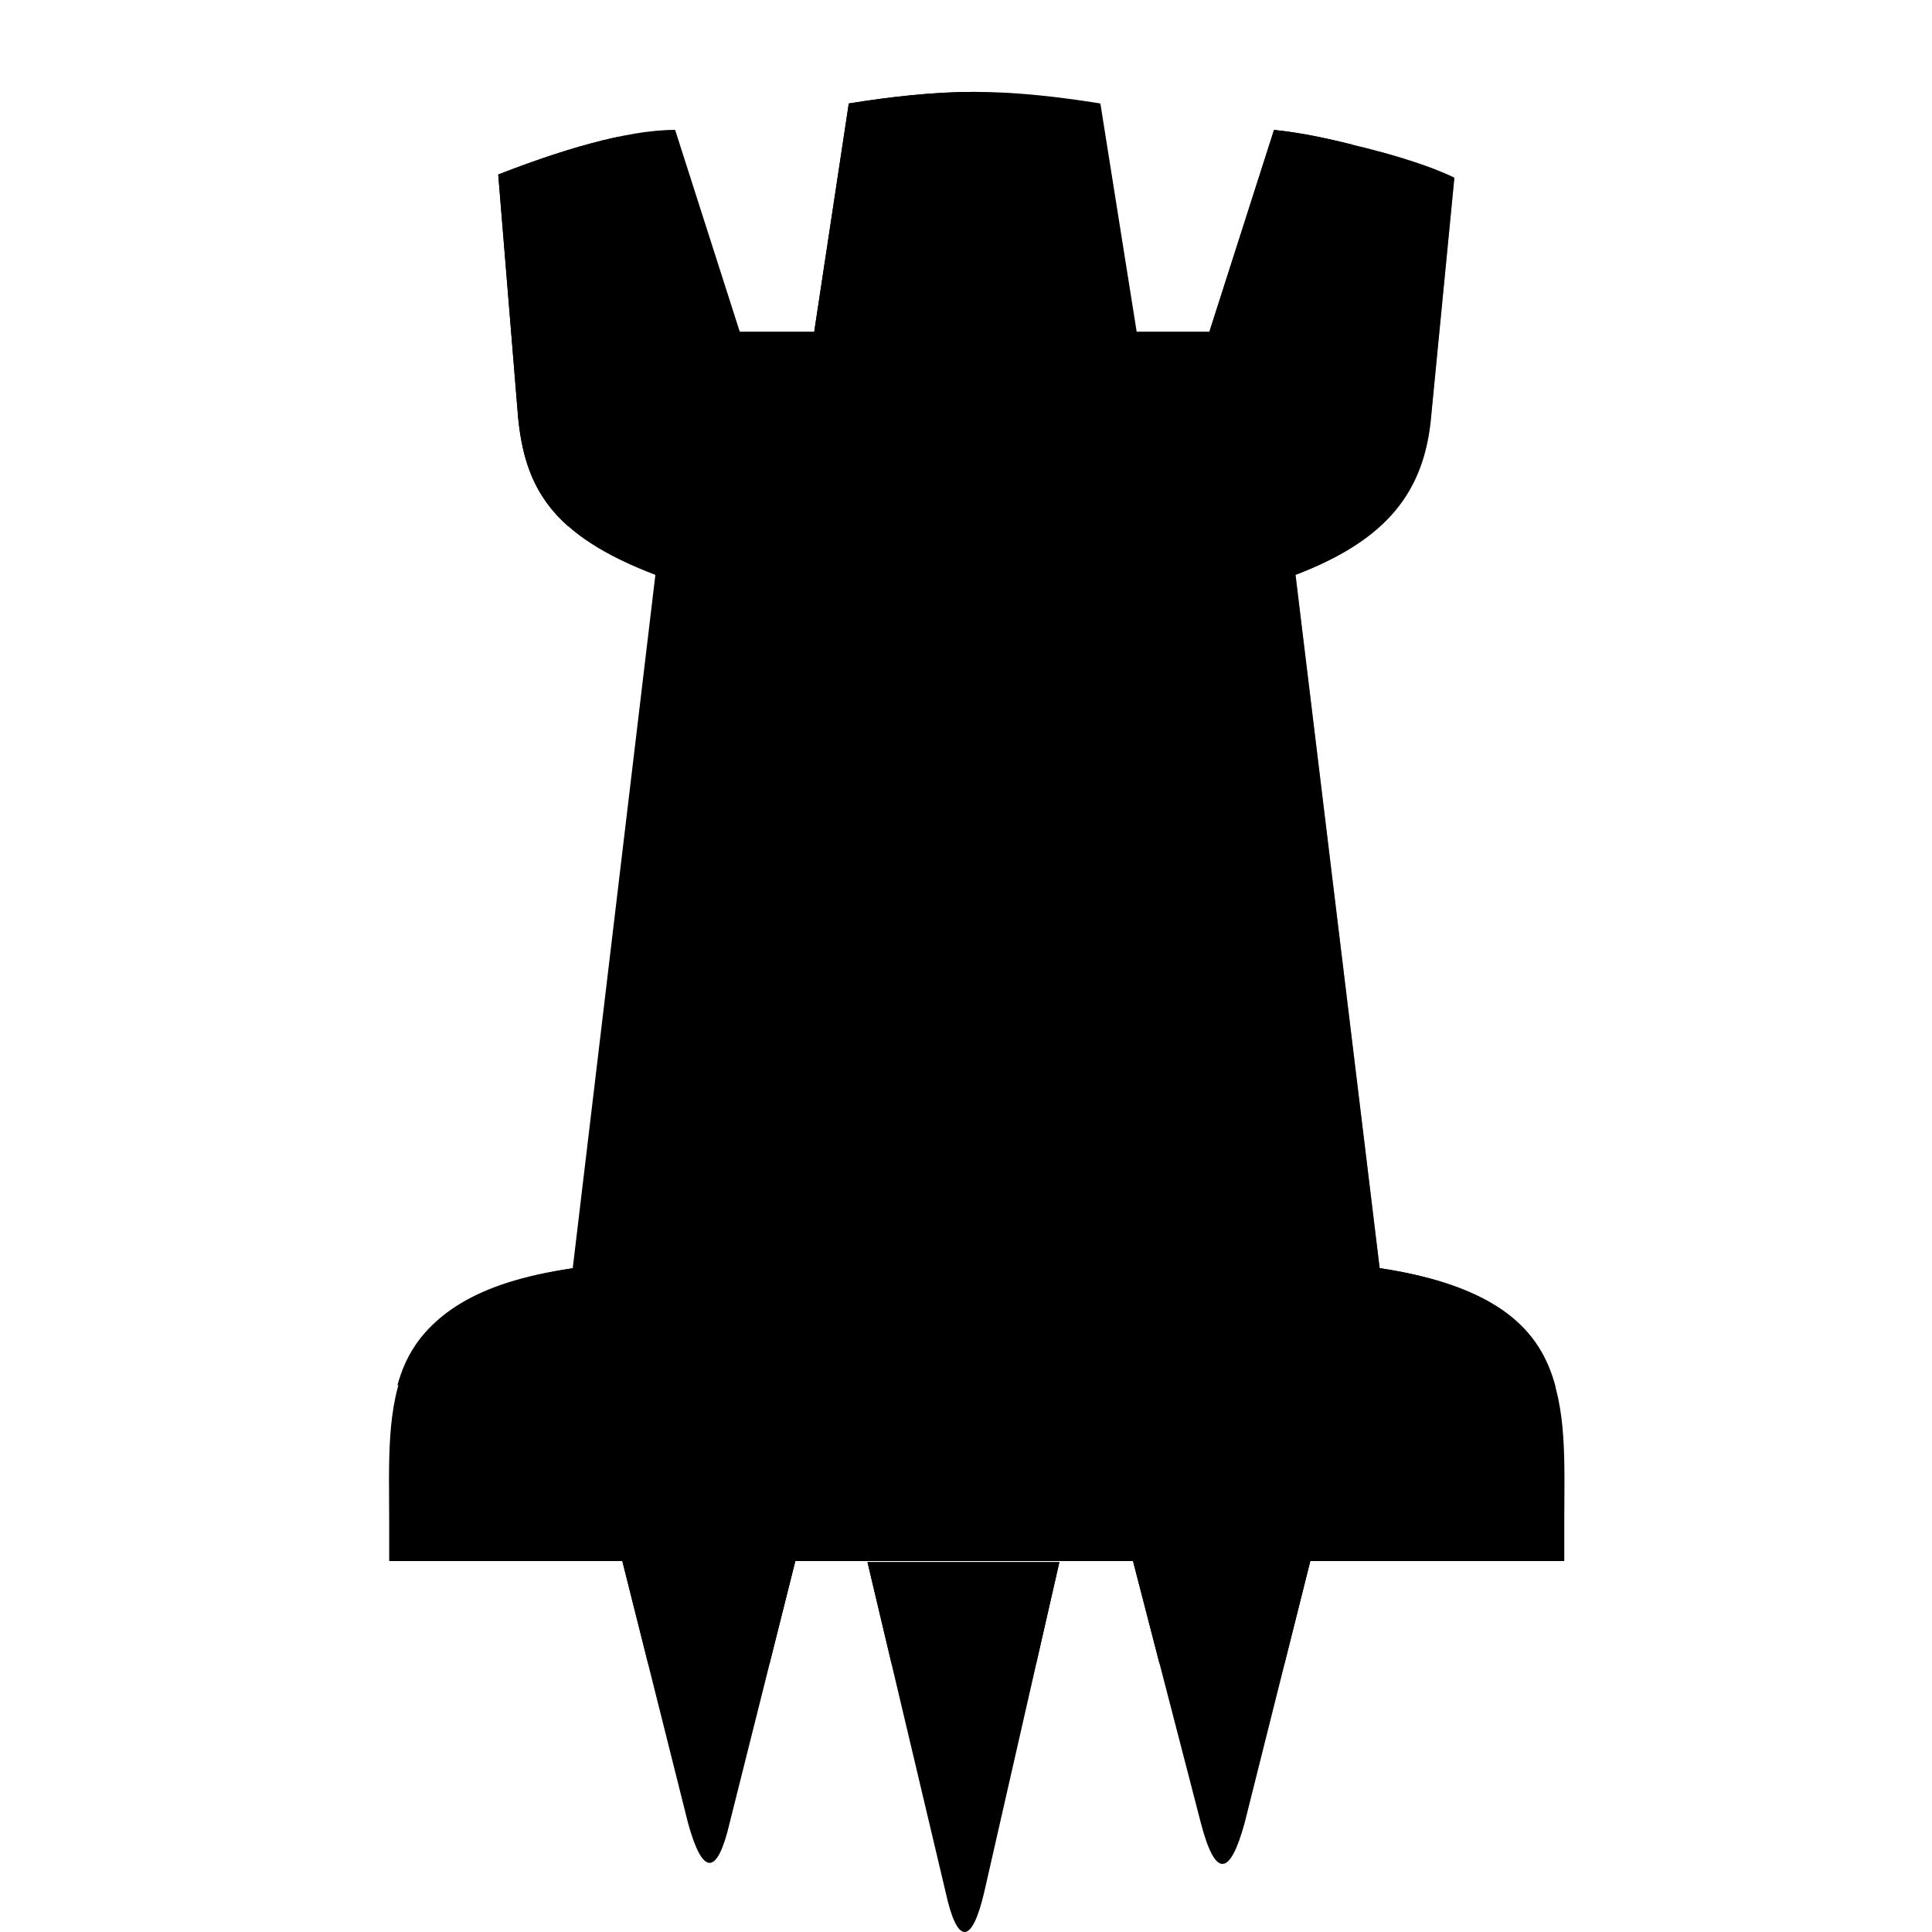
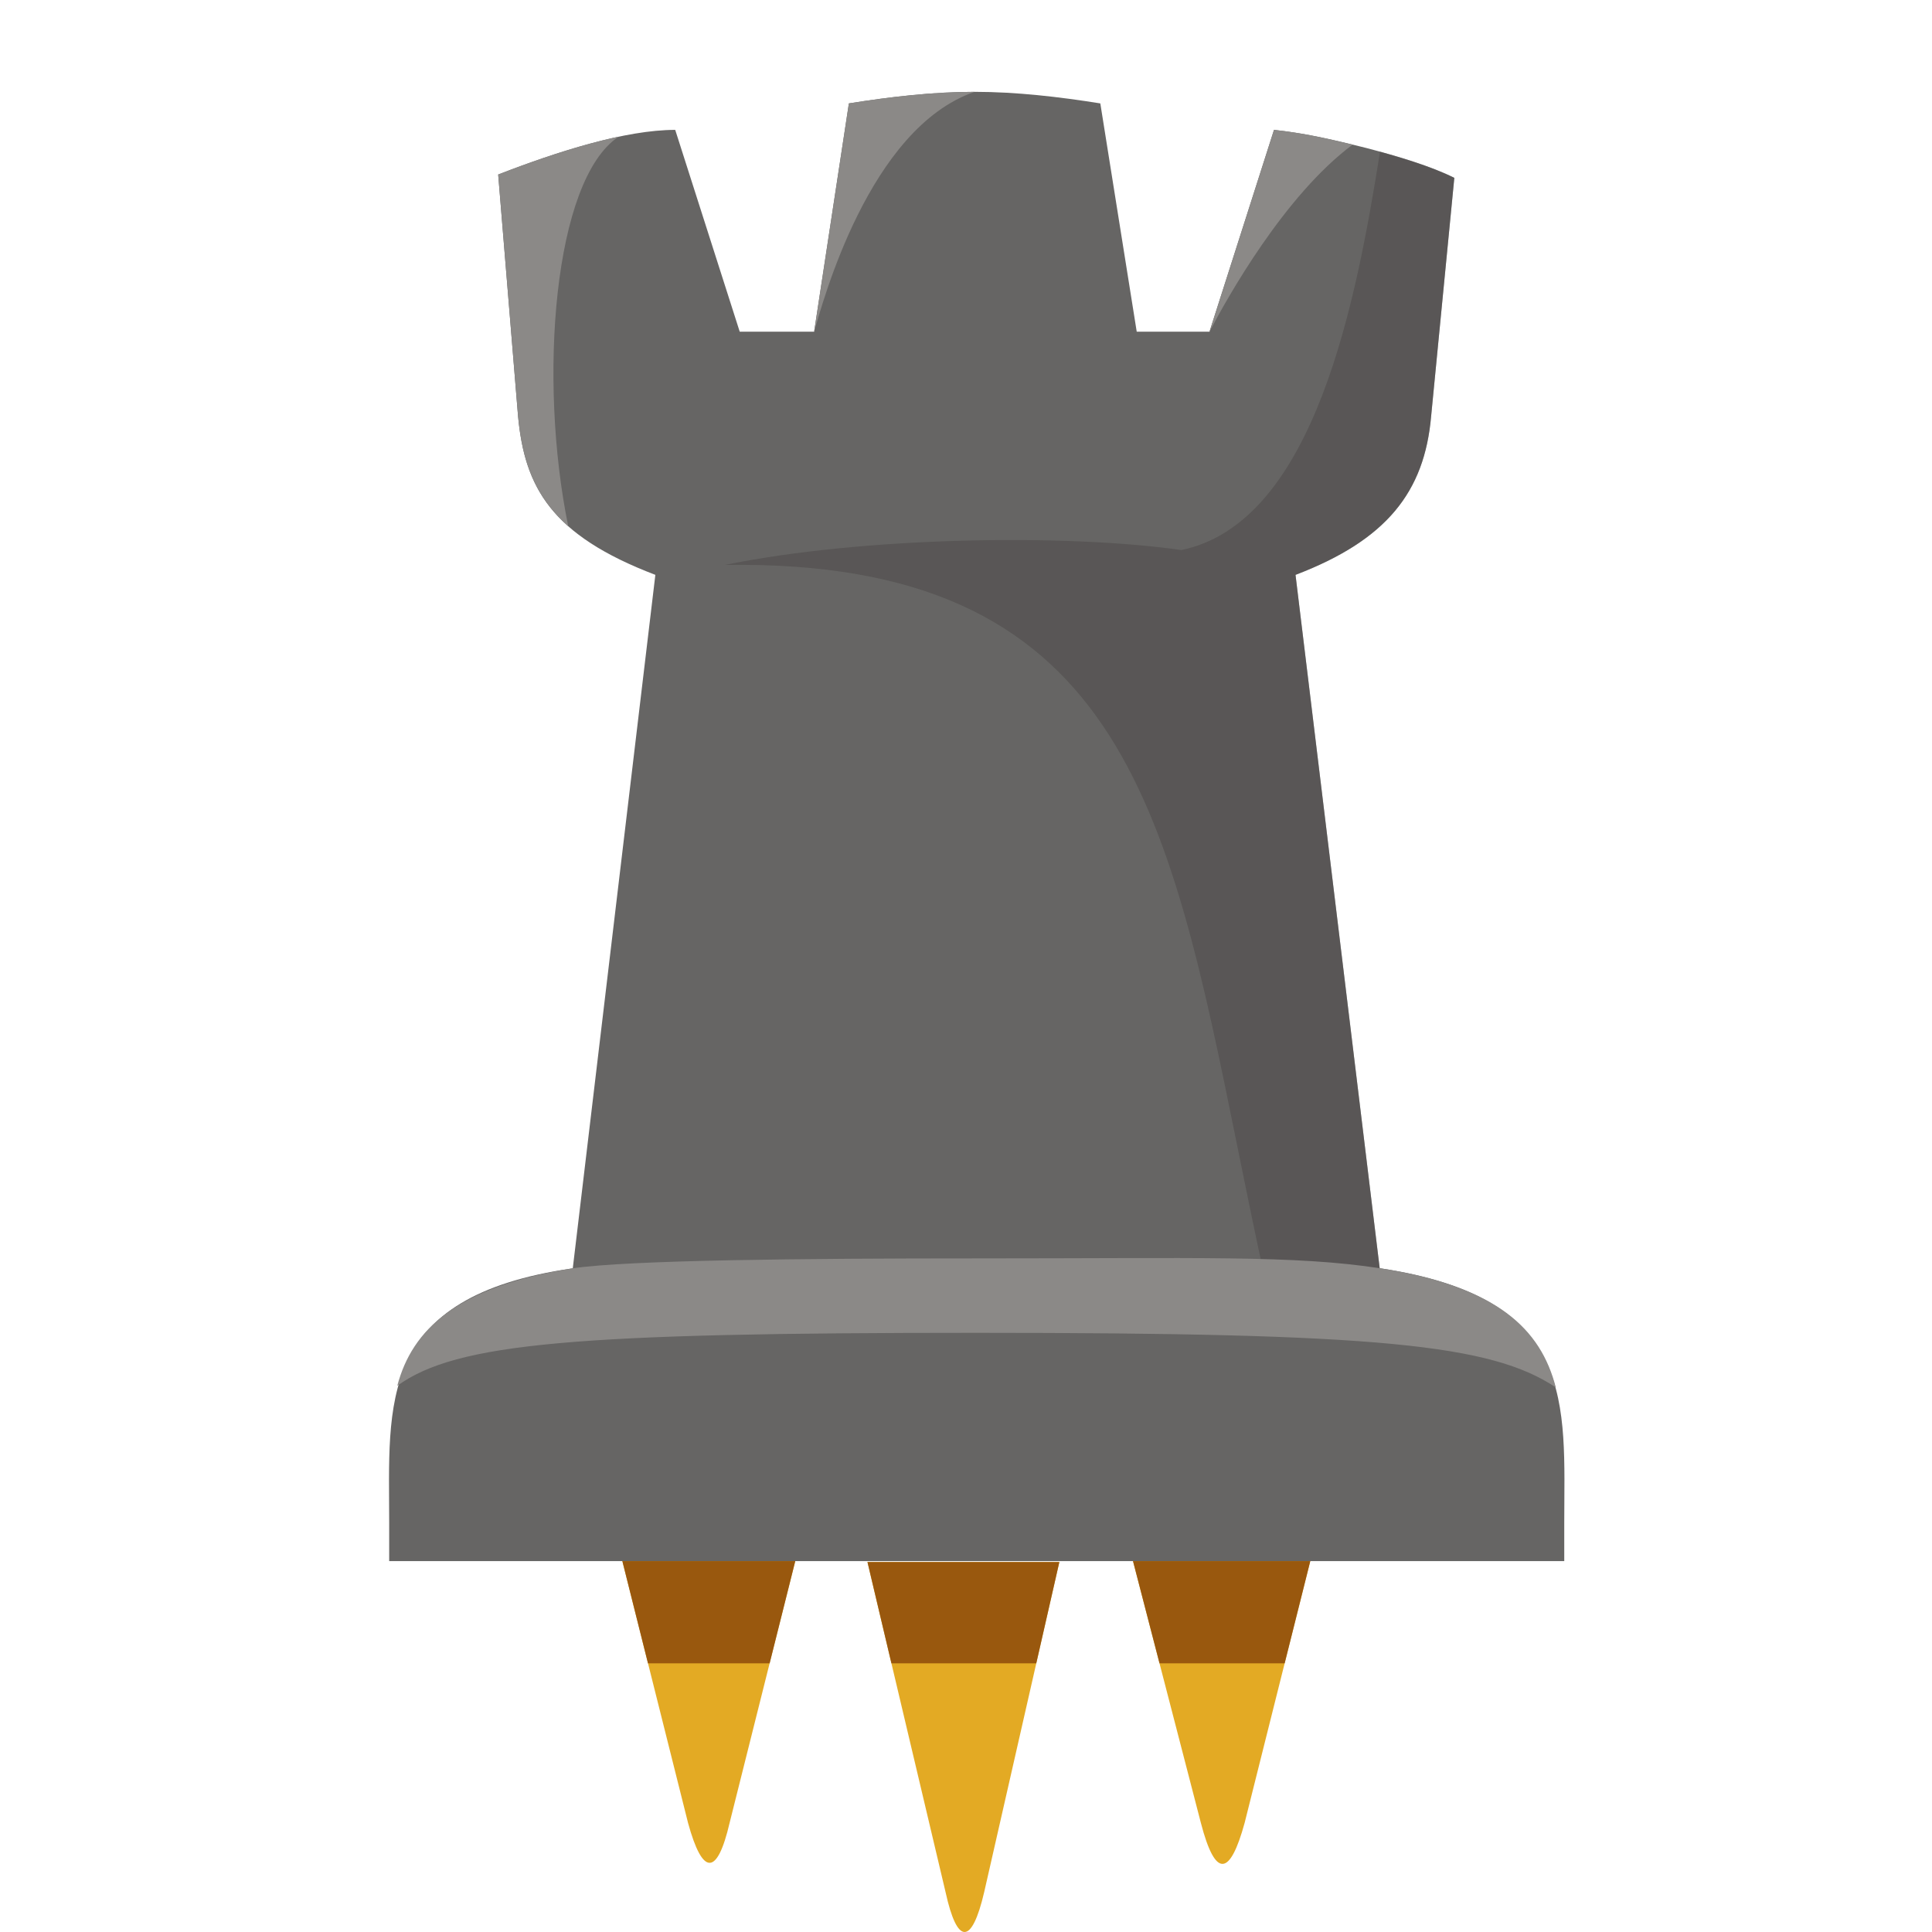
- <svg xmlns="http://www.w3.org/2000/svg" viewBox="0 0 90 90">
-   <path d="M51.26,4.82L52.95,15.45L56.34,15.45L59.35,6.05C60.74,6.2,61.81,6.44,63.66,6.9C65.13,7.28,66.67,7.75,67.75,8.28L66.67,19.38C66.36,22.93,64.59,25.16,60.35,26.78L64.27,59.08C64.28,59.08,64.3,59.08,64.31,59.08C73.49,60.47,72.87,65.4,72.87,70.95L72.87,72.72L18.13,72.72L18.13,70.95C18.13,65.4,17.51,60.39,26.68,59.08L30.53,26.78C25.67,24.93,24.44,22.69,24.13,19.38L23.21,8.13C25.98,7.05,29.14,6.05,31.45,6.05L34.46,15.45L37.93,15.45L39.54,4.82C41.47,4.51,43.47,4.28,45.4,4.28C47.33,4.28,49.33,4.51,51.26,4.82Z" fill="currentColor" />
-   <path d="M64.28,59.14L64.28,59.14L64.28,59.14C62.43,58.91,60.58,58.76,58.73,58.68C58.35,56.9,58,55.16,57.65,53.47C54.41,37.48,52.09,26.04,33.76,26.32C40.16,25.01,49.64,24.85,55.03,25.62C61.28,24.33,63.2,13.86,64.29,7.07C65.53,7.41,66.78,7.81,67.71,8.26C67.72,8.27,67.73,8.28,67.75,8.28L66.67,19.38C66.67,19.39,66.67,19.4,66.67,19.41C66.35,22.94,64.58,25.17,60.35,26.78Z" fill="currentColor" opacity="0.5" />
-   <path d="M64.3,59.08C69.78,59.93,71.78,61.93,72.47,64.63C69.47,62.63,64.23,62.09,45.49,62.09C26.83,62.09,21.28,62.55,18.51,64.55C19.2,61.93,21.28,59.93,26.68,59.08C29.3,58.7,37.4,58.62,45.49,58.62C55.82,58.62,60.29,58.47,64.3,59.08Z" fill="currentColor" />
-   <path d="M26.47,24.52C24.89,23.12,24.33,21.47,24.13,19.4C24.13,19.39,24.13,19.39,24.13,19.38L23.21,8.13C25.03,7.42,27.01,6.75,28.82,6.37C25.78,8.37,25.07,17.67,26.47,24.52Z" fill="currentColor" />
-   <path d="M63.01,6.74C59.82,9.11,57.15,13.91,56.34,15.45L59.35,6.05C59.36,6.05,59.38,6.05,59.4,6.06C60.59,6.19,61.56,6.38,63.01,6.74Z" fill="currentColor" />
-   <path d="M37.93,15.45L39.54,4.82C41.47,4.51,43.47,4.28,45.4,4.28C40.47,5.97,38.31,14.14,37.93,15.45Z" fill="currentColor" />
-   <path d="M40.41,72.77L49.35,72.77L45.85,88.14C45.27,90.62,44.59,90.62,44.05,88.14Z" fill="currentColor" />
-   <path d="M32.05,84.92L28.99,72.72L37.05,72.72L33.99,84.92C33.41,87.4,32.73,87.4,32.05,84.92Z" fill="currentColor" />
-   <path d="M55.94,84.92L52.78,72.72L61.04,72.72L57.98,84.92C57.3,87.4,56.62,87.53,55.94,84.92Z" fill="currentColor" />
-   <path d="M37.05,72.72L28.99,72.72L30.19,77.49L35.85,77.49Z" fill="currentColor" />
-   <path d="M61.04,72.72L52.78,72.72L54.01,77.49L59.84,77.49Z" fill="currentColor" />
-   <path d="M49.35,72.77L40.41,72.77L41.53,77.49L48.27,77.49Z" fill="currentColor" />
+ <svg xmlns="http://www.w3.org/2000/svg" width="90" height="90" viewBox="0 0 90 90" fill="none">
+   <path d="M45.401 4.278C47.327 4.278 49.331 4.509 51.257 4.817L52.953 15.451H56.343L59.348 6.05C60.735 6.204 61.814 6.436 63.664 6.898C65.128 7.283 66.669 7.745 67.748 8.285L66.668 19.381C66.36 22.926 64.588 25.161 60.35 26.779L64.271 59.077C64.284 59.079 64.298 59.081 64.311 59.083C73.485 60.47 72.869 65.402 72.869 70.95V72.722H18.13V70.95C18.13 65.403 17.514 60.394 26.682 59.083L30.529 26.779C25.674 24.93 24.441 22.695 24.132 19.381L23.207 8.13C25.982 7.052 29.142 6.05 31.454 6.05L34.459 15.451H37.926L39.544 4.817C41.471 4.509 43.474 4.278 45.401 4.278Z" fill="#666564" />
+   <path opacity="0.5" d="M60.35 26.779L64.279 59.135L64.28 59.143H64.278C62.429 58.912 60.581 58.758 58.732 58.681C58.349 56.898 57.996 55.157 57.653 53.467C54.413 37.482 52.093 26.038 33.765 26.317C40.161 25.006 49.639 24.852 55.033 25.623C61.283 24.327 63.202 13.855 64.287 7.066C65.535 7.41 66.784 7.81 67.706 8.264C67.72 8.271 67.734 8.278 67.747 8.285L66.669 19.381C66.668 19.391 66.667 19.402 66.666 19.412C66.35 22.939 64.576 25.165 60.35 26.779Z" fill="#4B4847" />
+   <path d="M45.492 58.621C55.822 58.621 60.294 58.466 64.303 59.083C69.776 59.93 71.781 61.934 72.475 64.631C69.468 62.628 64.225 62.088 45.492 62.088C26.834 62.088 21.282 62.551 18.507 64.554C19.201 61.934 21.283 59.93 26.68 59.083C29.302 58.697 37.397 58.621 45.492 58.621ZM28.819 6.368C25.784 8.367 25.067 17.675 26.471 24.515C24.887 23.118 24.329 21.468 24.134 19.396C24.134 19.391 24.134 19.386 24.133 19.38L23.208 8.13C25.029 7.423 27.015 6.748 28.819 6.368ZM59.398 6.055C60.59 6.19 61.563 6.385 63.011 6.737C59.82 9.112 57.152 13.906 56.343 15.452L59.348 6.05C59.364 6.052 59.381 6.054 59.398 6.055ZM45.401 4.278C40.469 5.973 38.312 14.14 37.926 15.451L39.544 4.817C41.471 4.509 43.474 4.278 45.401 4.278Z" fill="#8B8987" />
+   <path d="M44.047 88.138L40.41 72.766H49.348L45.848 88.138C45.27 90.621 44.59 90.621 44.047 88.138ZM33.988 84.916C33.41 87.398 32.73 87.398 32.051 84.916L28.992 72.722H37.046L33.988 84.916ZM57.98 84.916C57.3 87.398 56.62 87.529 55.941 84.916L52.78 72.722H61.038L57.98 84.916Z" fill="#E3AA24" />
+   <path d="M35.852 77.485L37.046 72.723H28.992L30.186 77.485H35.852ZM59.844 77.485L61.038 72.723H52.78L54.015 77.485H59.844ZM48.273 77.485L49.348 72.766H40.41L41.526 77.485H48.273Z" fill="#99580E" />
</svg>
